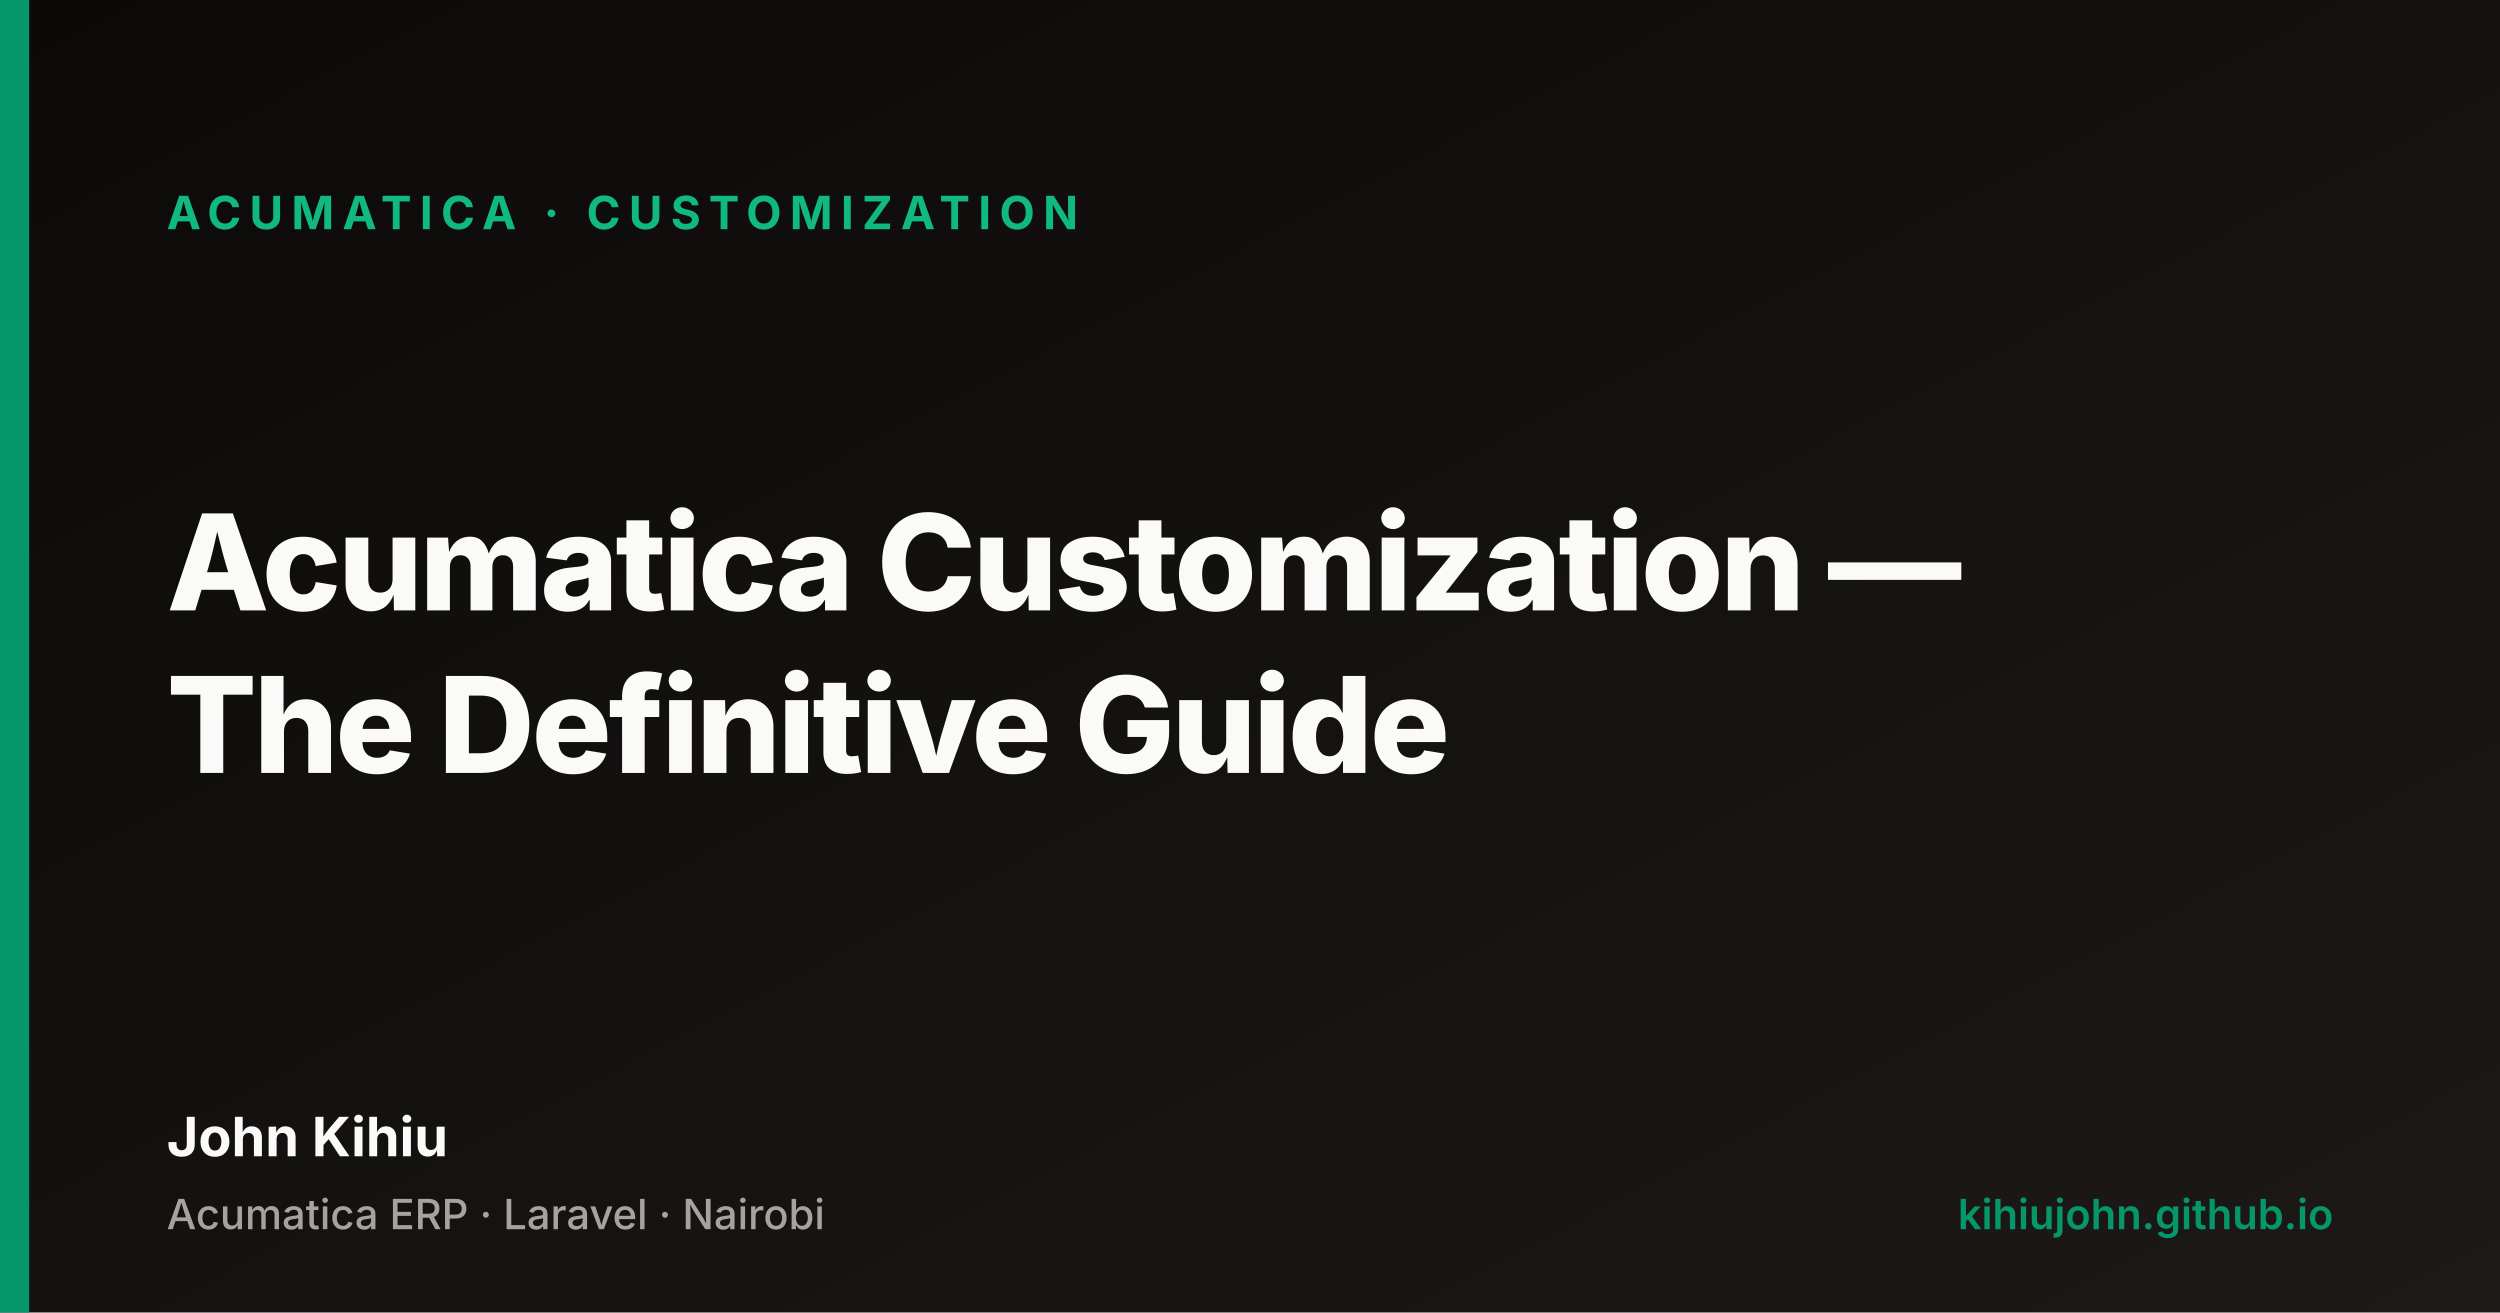
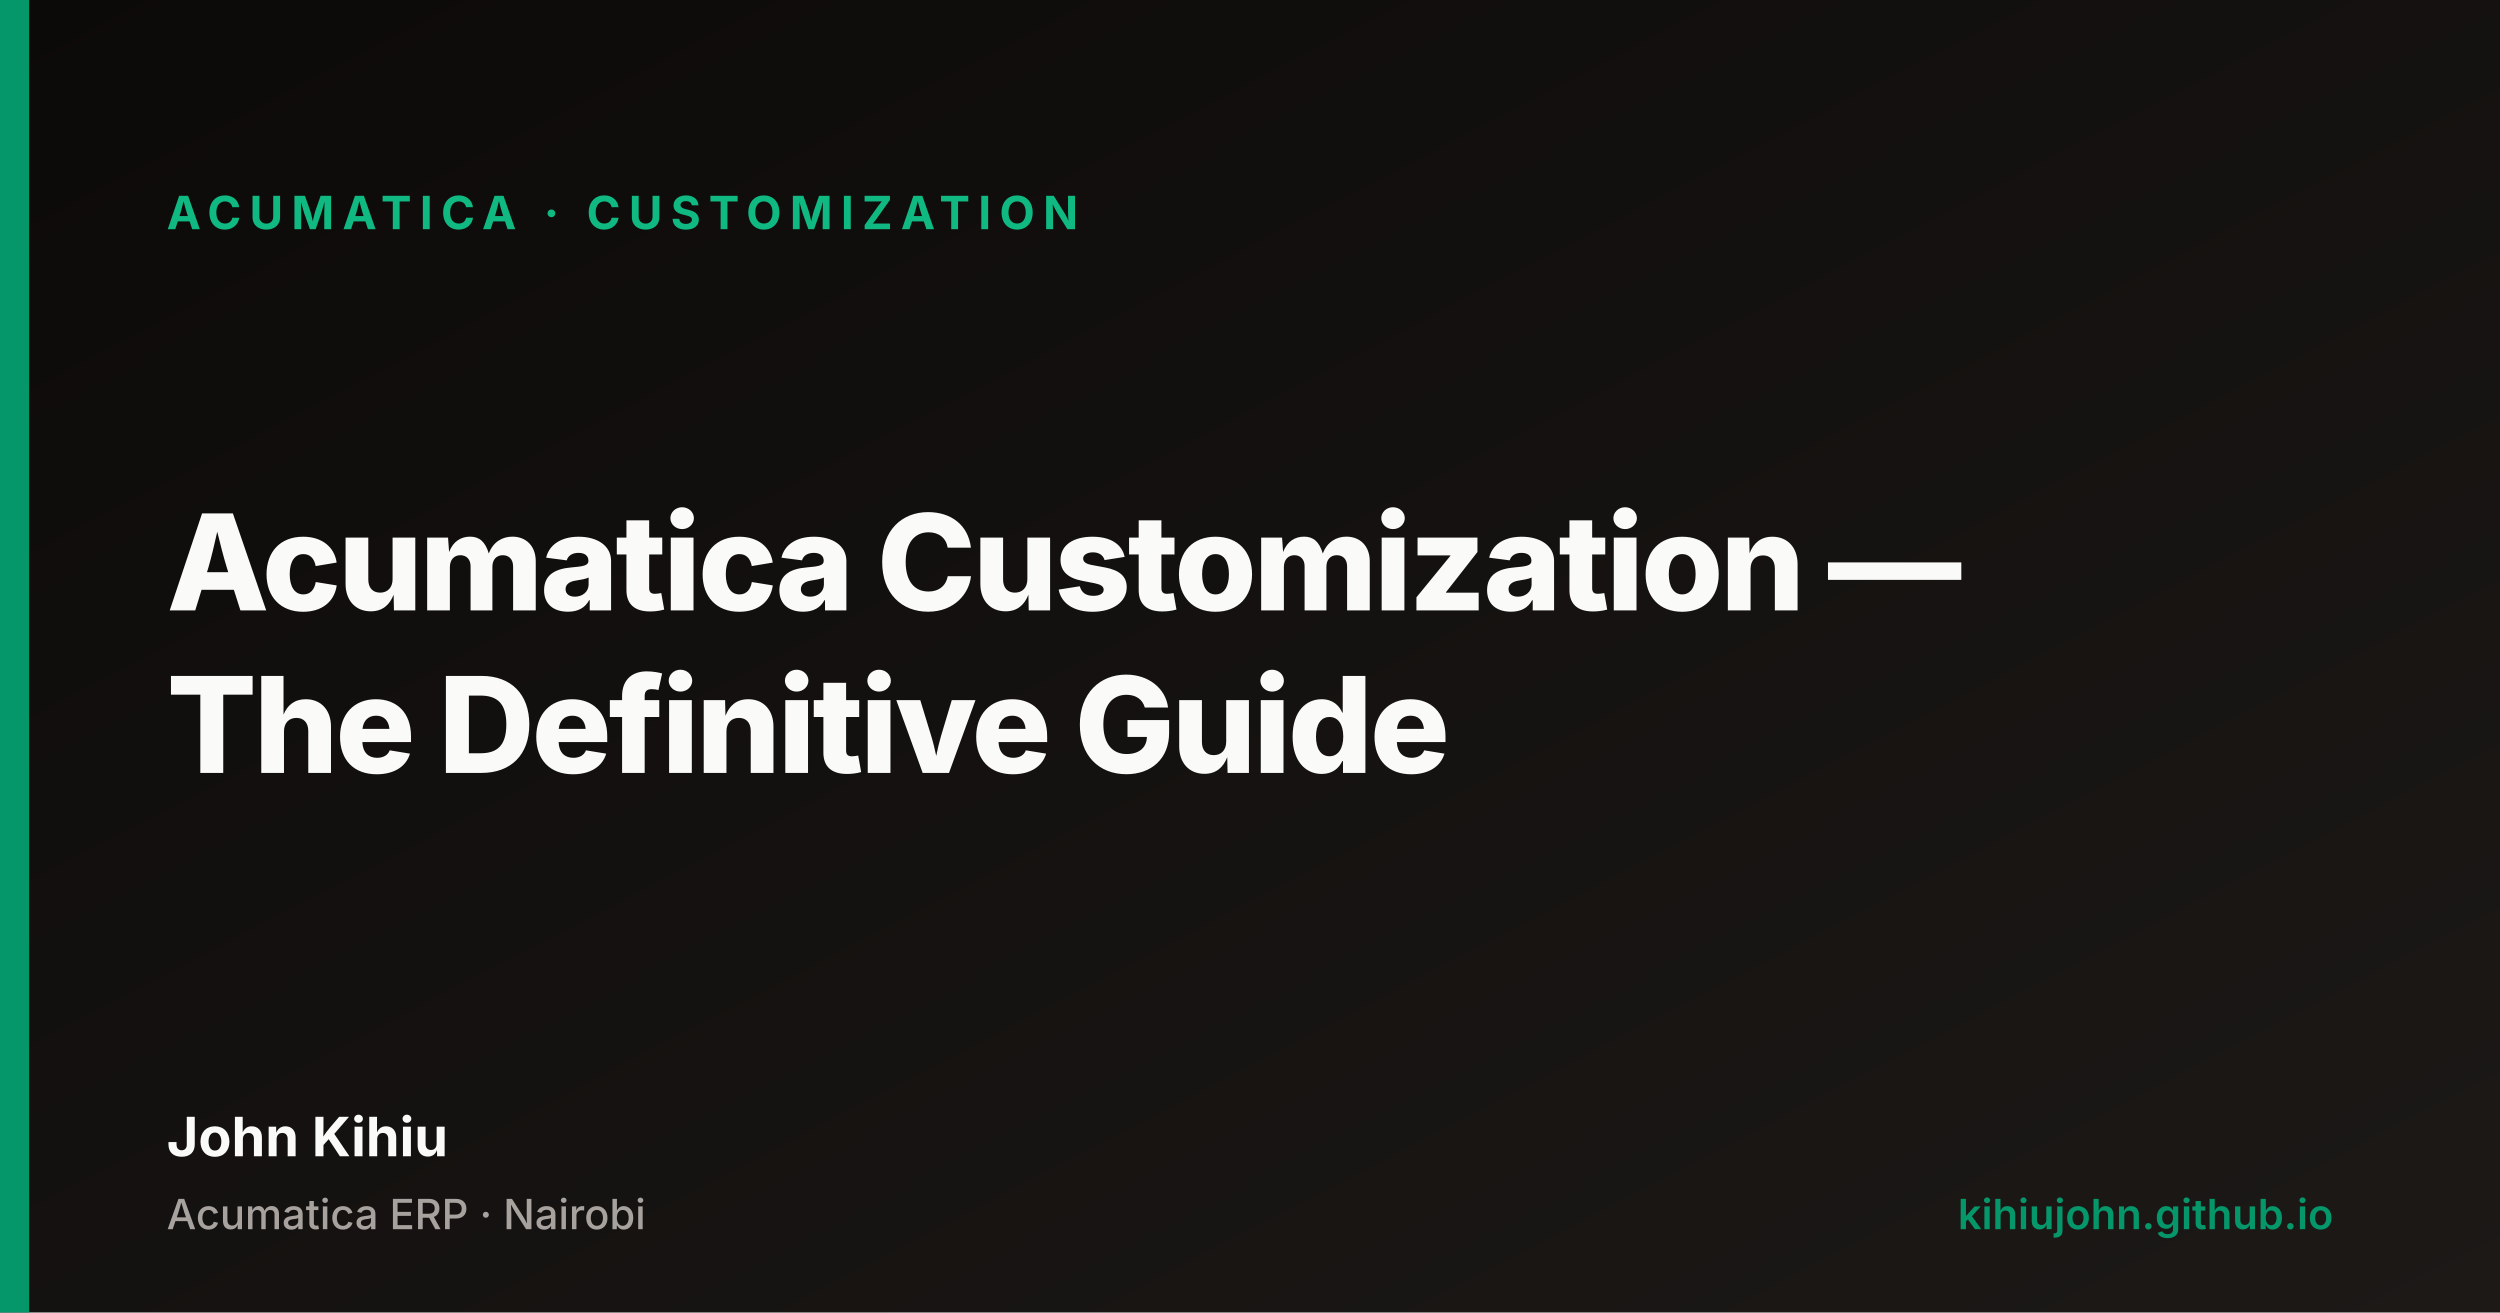
<svg xmlns="http://www.w3.org/2000/svg" viewBox="0 0 1200 630" width="1200" height="630">
  <defs>
    <linearGradient id="bg" x1="0" y1="0" x2="1" y2="1">
      <stop offset="0" stop-color="#0C0A09" />
      <stop offset="1" stop-color="#1C1917" />
    </linearGradient>
  </defs>
  <rect width="1200" height="630" fill="url(#bg)" />
  <rect x="0" y="0" width="14" height="630" fill="#059669" />
  <text x="80" y="110" font-family="Inter, system-ui, sans-serif" font-size="22" font-weight="700" fill="#10B981" letter-spacing="4">ACUMATICA · CUSTOMIZATION</text>
  <text x="80" y="293" font-family="Plus Jakarta Sans, Inter, system-ui, sans-serif" font-size="64" font-weight="800" fill="#FAFAF9" letter-spacing="-1.5">Acumatica Customization —</text>
  <text x="80" y="371" font-family="Plus Jakarta Sans, Inter, system-ui, sans-serif" font-size="64" font-weight="800" fill="#FAFAF9" letter-spacing="-1.5">The Definitive Guide</text>
  <text x="80" y="555" font-family="Inter, system-ui, sans-serif" font-size="26" font-weight="700" fill="#FAFAF9">John Kihiu</text>
-   <text x="80" y="590" font-family="Inter, system-ui, sans-serif" font-size="20" font-weight="500" fill="#A8A29E">Acumatica ERP · Laravel · Nairobi</text>
+   <text x="80" y="590" font-family="Inter, system-ui, sans-serif" font-size="20" font-weight="500" fill="#A8A29E">Acumatica ERP · Nairobi</text>
  <text x="1120" y="590" font-family="Inter, system-ui, sans-serif" font-size="20" font-weight="600" fill="#059669" text-anchor="end">kihiujohn.github.io</text>
</svg>
